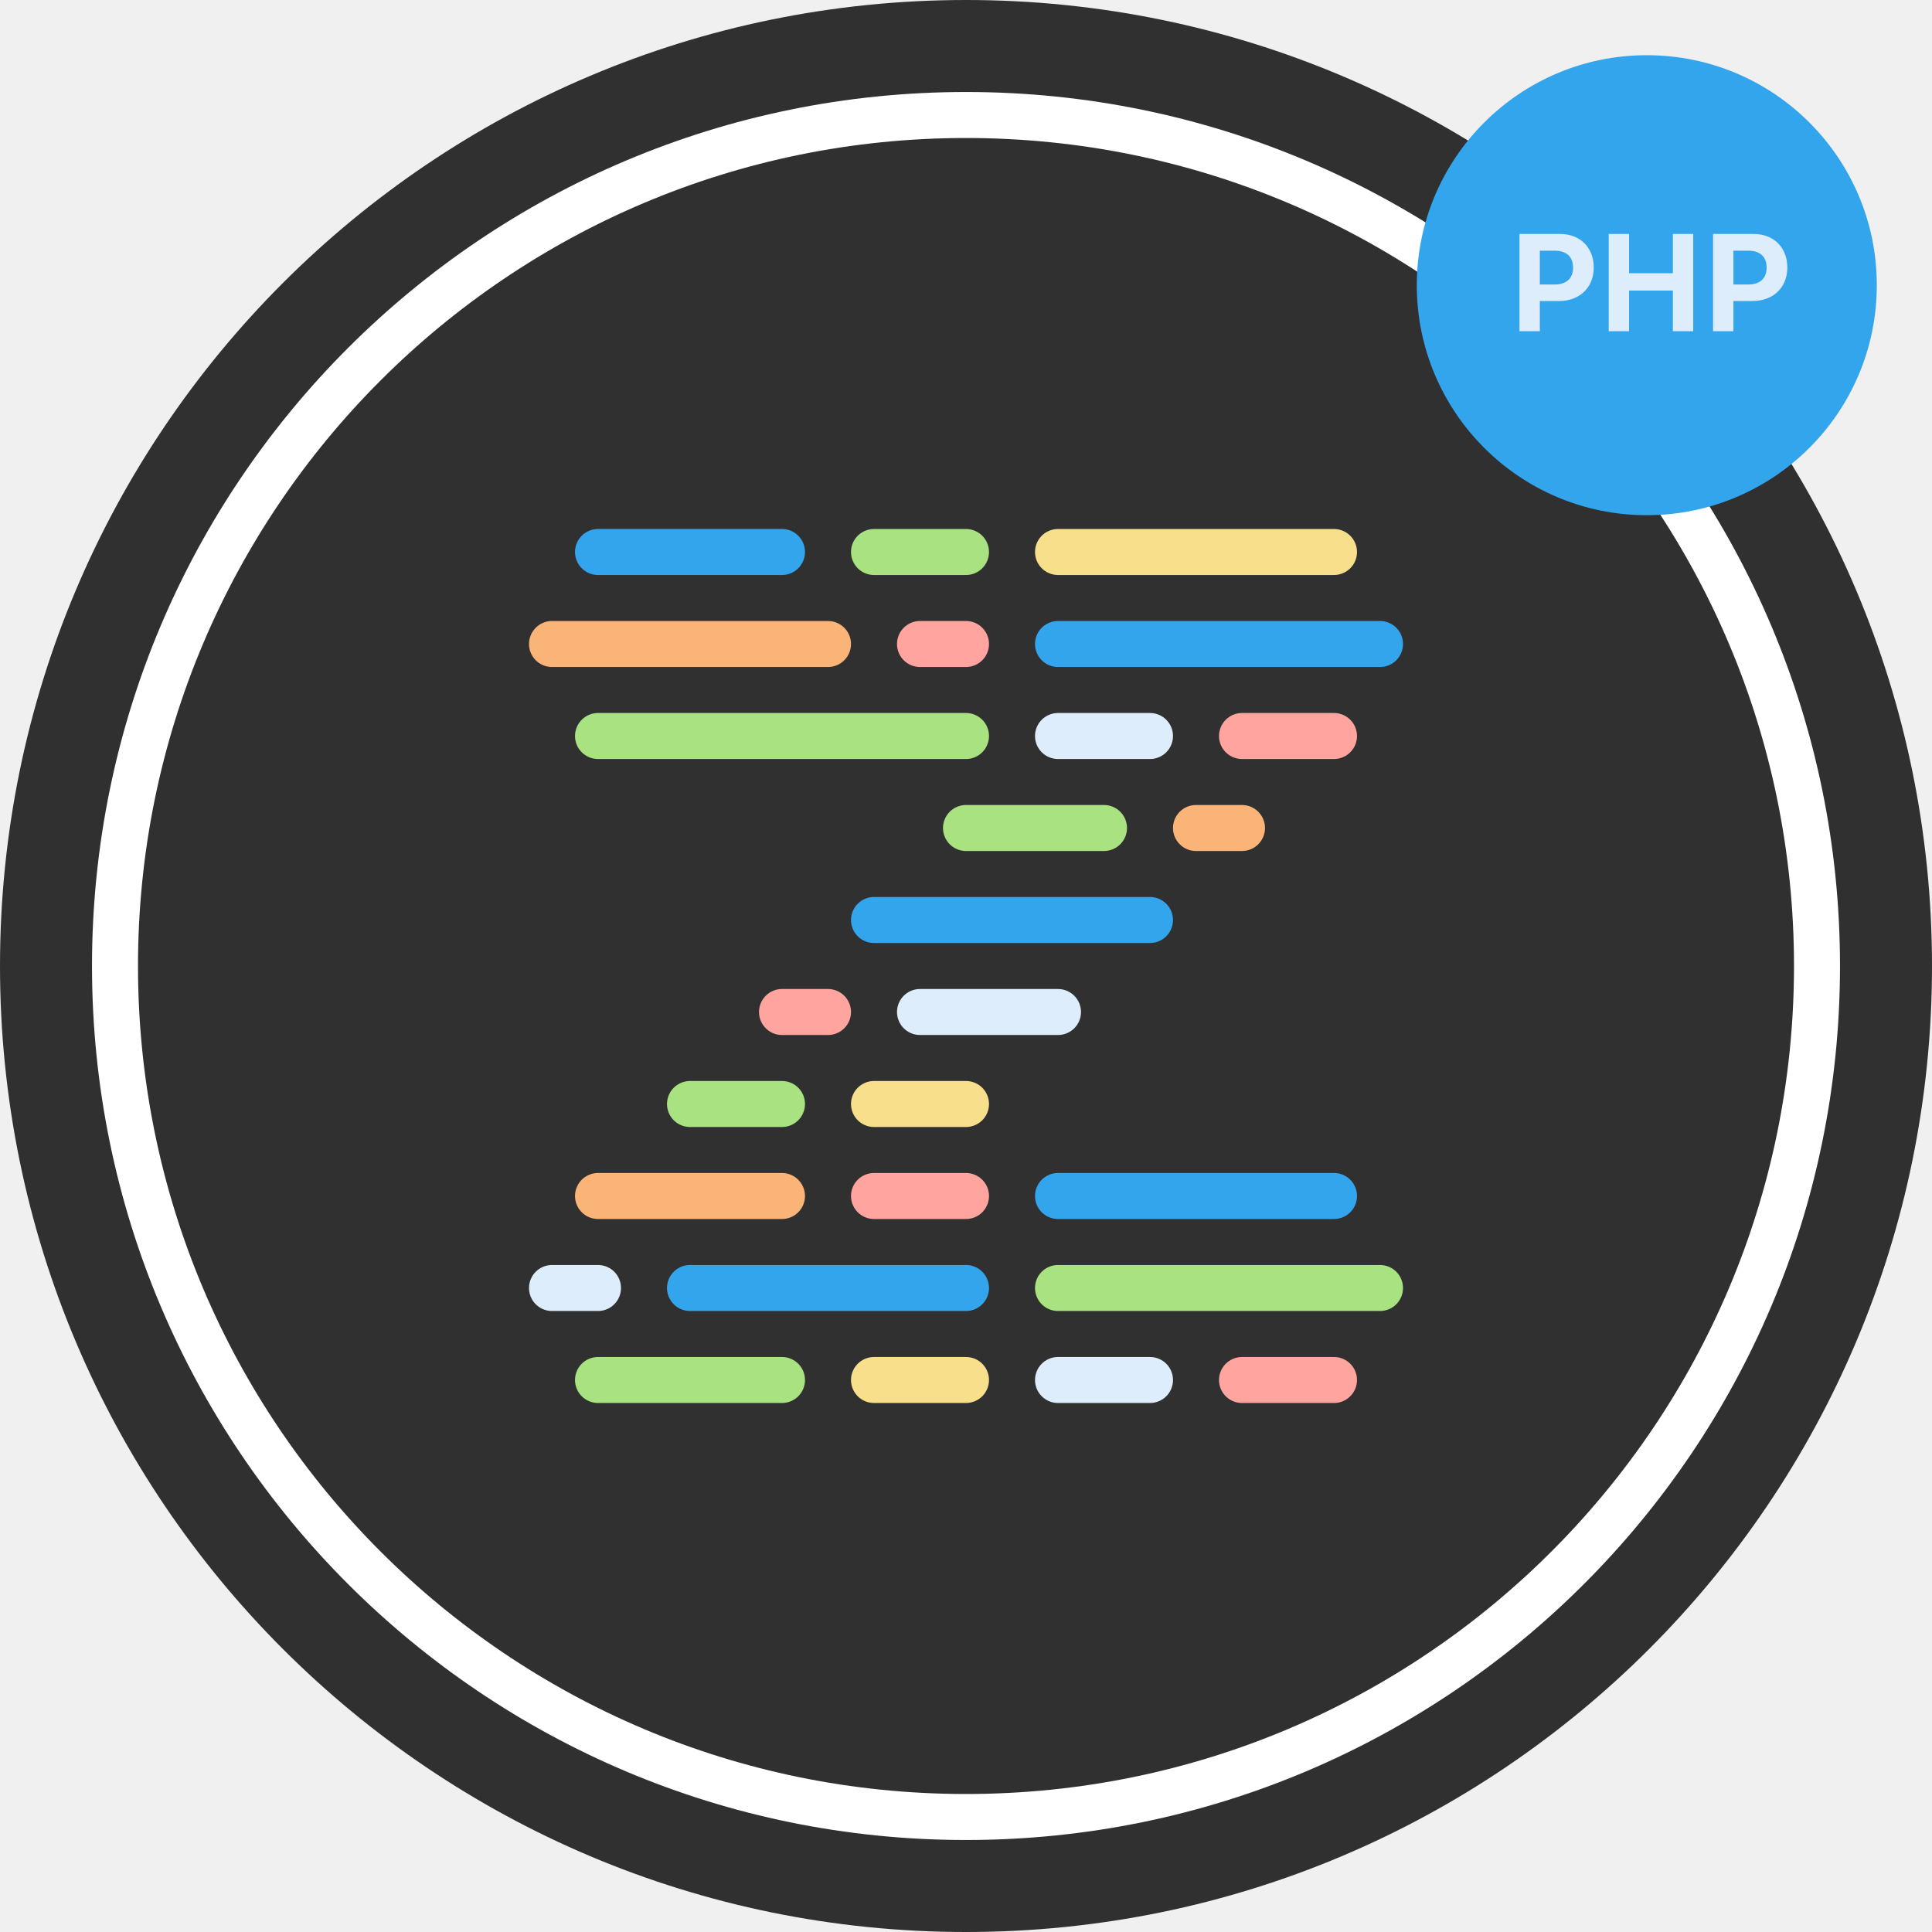
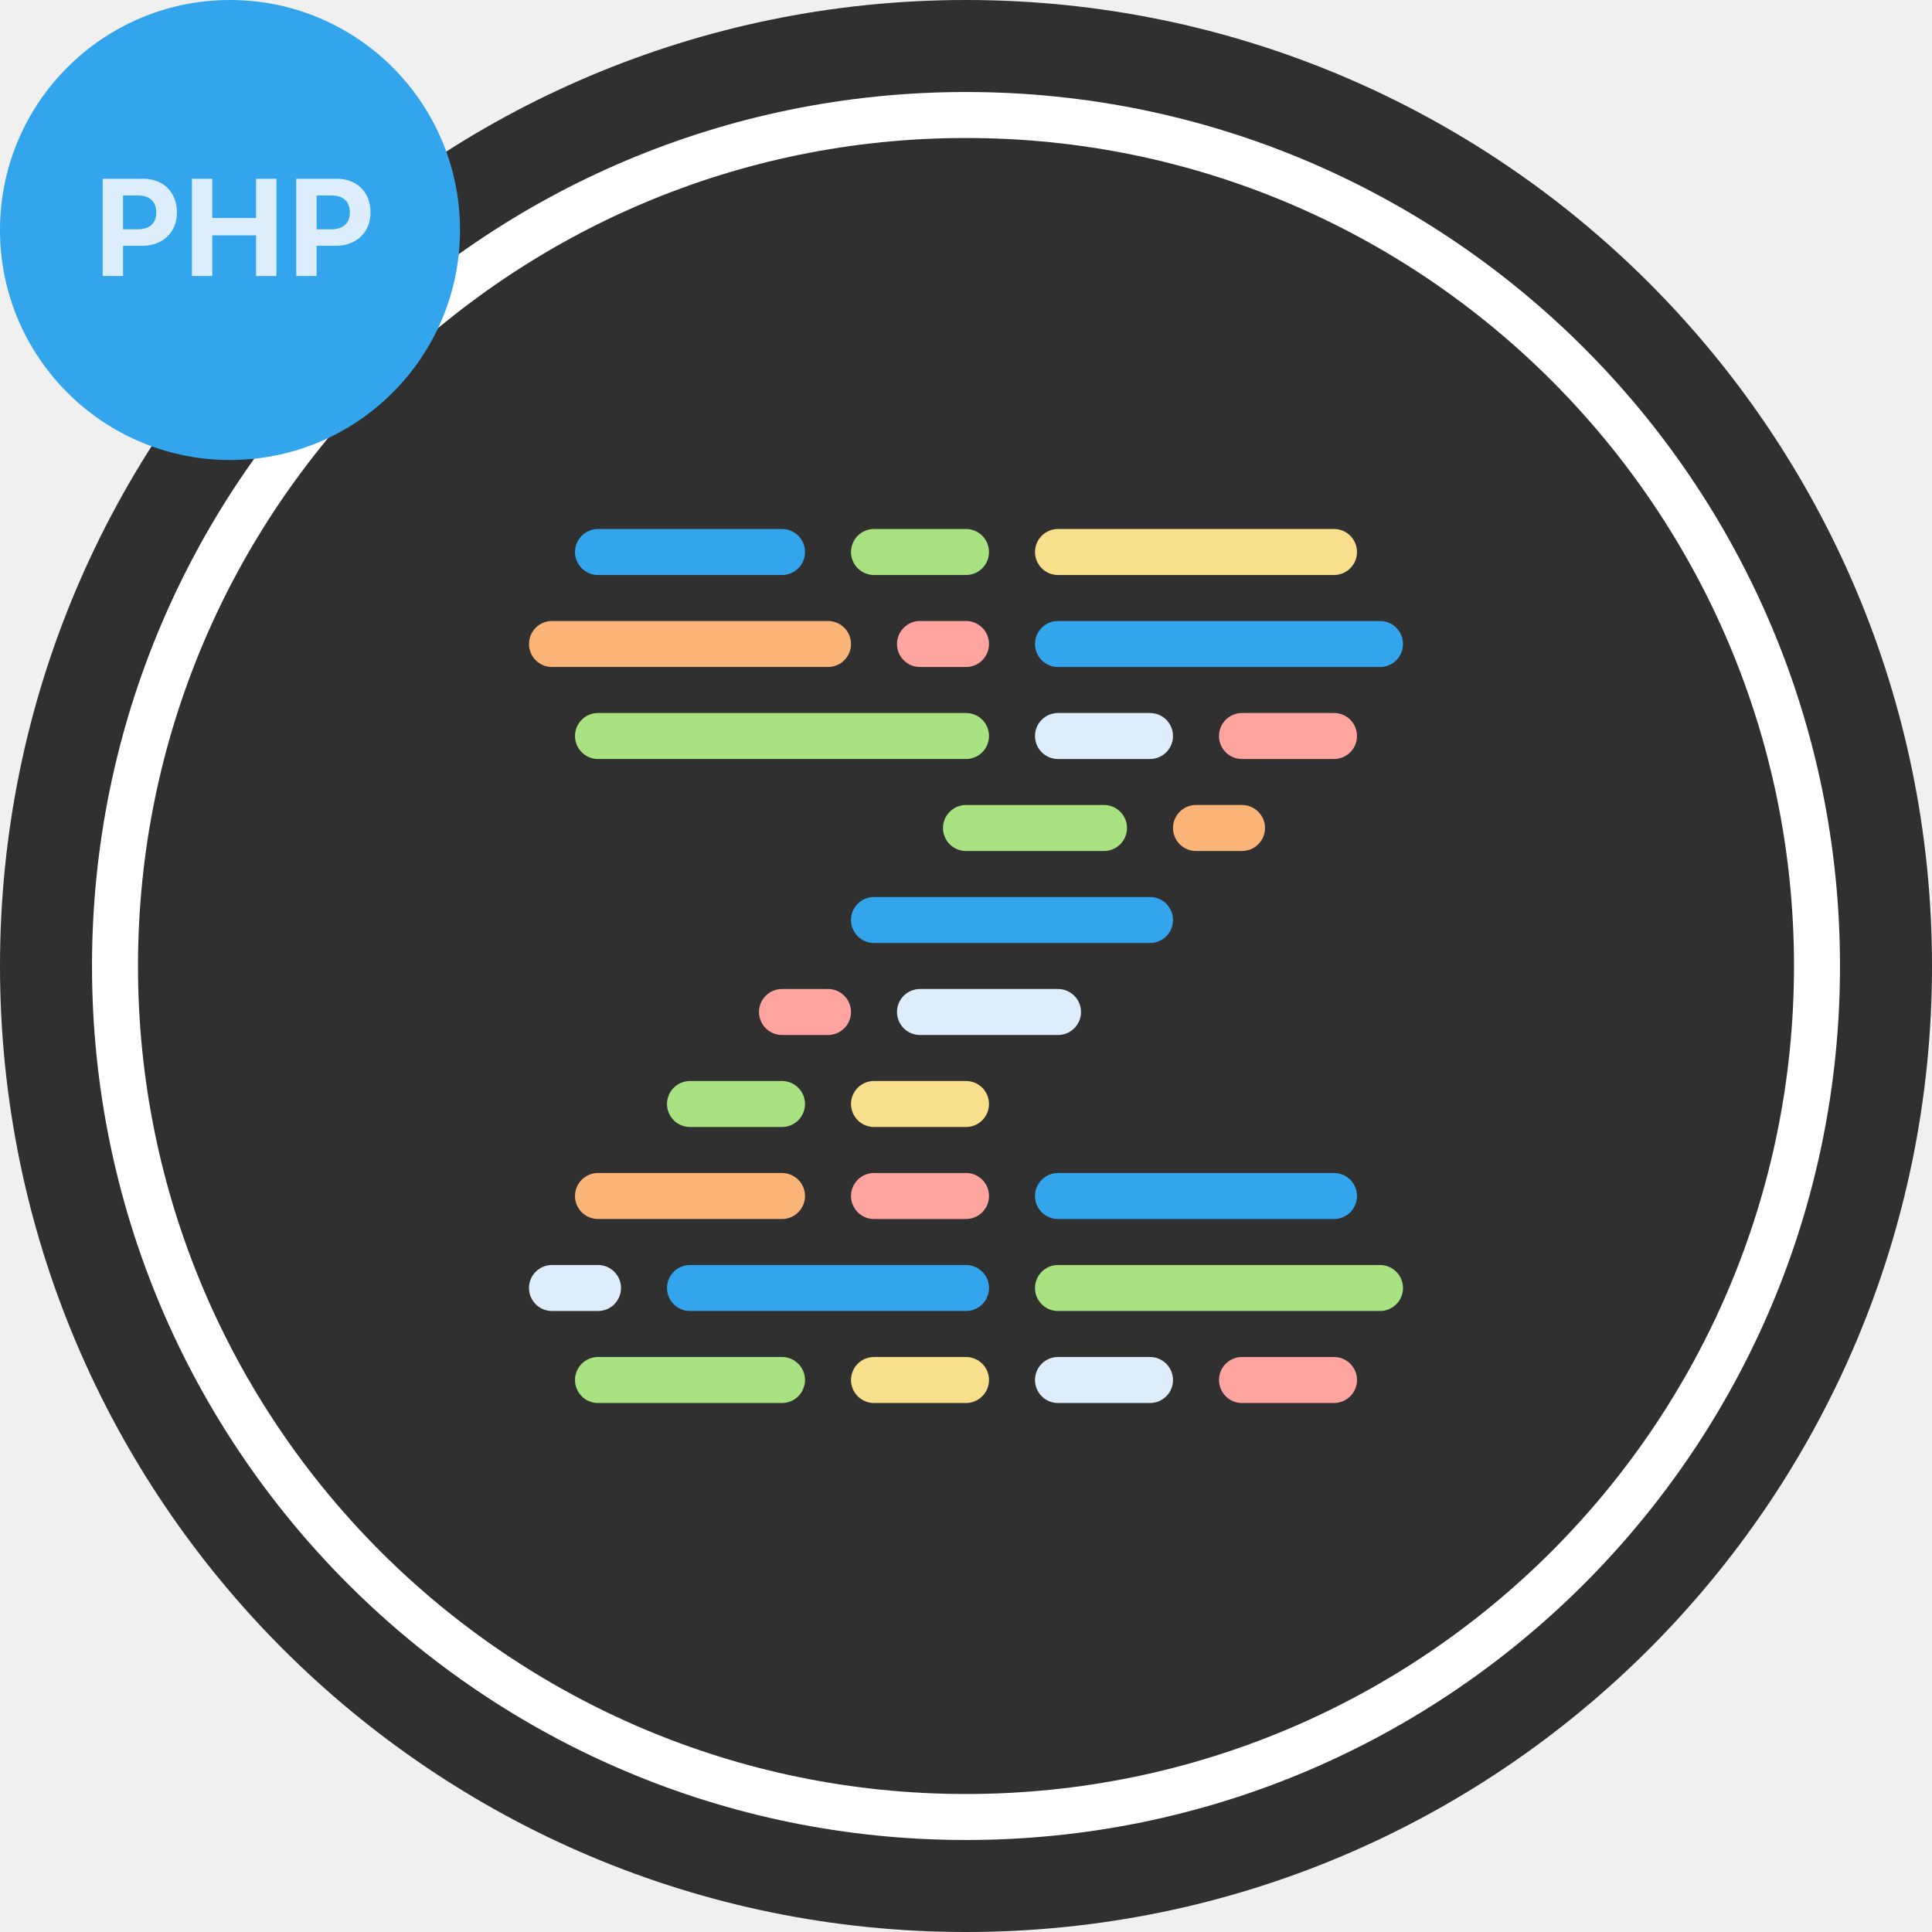
<svg xmlns="http://www.w3.org/2000/svg" width="420px" height="420px" viewBox="0 0 420 420" version="1.1">
  <defs />
  <g id="Design" stroke="none" stroke-width="1" fill="none" fill-rule="evenodd">
    <g id="Normal">
      <g id="zan-logo">
        <g>
          <g id="Background">
            <path d="M210,420 C325.98,420 420,325.98 420,210 C420,94.02 325.98,0 210,0 C94.02,0 0,94.02 0,210 C0,325.98 94.02,420 210,420 Z" id="Oval" fill="#303030" />
            <path d="M210,400 C314.934,400 400,314.934 400,210 C400,105.066 314.934,20 210,20 C105.066,20 20,105.066 20,210 C20,314.934 105.066,400 210,400 Z" id="Oval" fill="#FFFFFF" />
            <path d="M210,390 C309.411,390 390,309.411 390,210 C390,110.589 309.411,30 210,30 C110.589,30 30,110.589 30,210 C30,309.411 110.589,390 210,390 Z" id="Oval" fill="#303030" />
-           </g>
-           <g id="PHP" transform="translate(308, 12)">
-             <path d="M50,100 C77.614,100 100,77.614 100,50 C100,22.386 77.614,0 50,0 C22.386,0 0,22.386 0,50 C0,77.614 22.386,100 50,100 Z" id="Oval" fill="#33A5ED" />
-             <path d="M22.322,38.862 L22.322,60 L26.746,60 L26.746,53.438 L30.921,53.438 C35.374,53.438 38.465,50.522 38.465,46.172 C38.465,41.777 35.491,38.862 31.14,38.862 L22.322,38.862 Z M26.746,42.495 L29.968,42.495 C32.517,42.495 33.968,43.784 33.968,46.187 C33.968,48.56 32.488,49.849 29.954,49.849 L26.746,49.849 L26.746,42.495 Z M60.092,60 L60.092,38.862 L55.668,38.862 L55.668,47.388 L46.146,47.388 L46.146,38.862 L41.723,38.862 L41.723,60 L46.146,60 L46.146,51.167 L55.668,51.167 L55.668,60 L60.092,60 Z M64.404,38.862 L64.404,60 L68.828,60 L68.828,53.438 L73.003,53.438 C77.456,53.438 80.547,50.522 80.547,46.172 C80.547,41.777 77.573,38.862 73.223,38.862 L64.404,38.862 Z M68.828,42.495 L72.051,42.495 C74.6,42.495 76.05,43.784 76.05,46.187 C76.05,48.56 74.57,49.849 72.036,49.849 L68.828,49.849 L68.828,42.495 Z" fill="#DDEDFC" />
          </g>
          <g id="Z" transform="translate(120, 119)" stroke-linecap="round">
            <polyline id="Path" stroke="#303030" stroke-width="60" stroke-linejoin="round" points="20 22 160 22 20 162 160 162" />
            <g id="—" transform="translate(0, 140)" stroke-width="10">
              <path d="M10,1 L50,1" id="Line" stroke="#FAB477" />
              <path d="M70,1 L90,1" id="Line" stroke="#FFA49F" />
              <path d="M110,1 L170,1" id="Line" stroke="#33A5ED" />
              <path d="M30,21 L90,21" id="Line" stroke="#33A5ED" />
              <path d="M10,41 L50,41" id="Line" stroke="#A8E281" />
              <path d="M70,41 L90,41" id="Line" stroke="#F7DF8B" />
              <path d="M0,21 L10,21" id="Line" stroke="#DDEDFC" />
              <path d="M150,41 L170,41" id="Line" stroke="#FFA49F" />
              <path d="M110,21 L180,21" id="Line" stroke="#A8E281" />
              <path d="M110,41 L130,41" id="Line" stroke="#DDEDFC" />
            </g>
            <g id="／" transform="translate(30, 60)" stroke-width="10">
              <path d="M50,41 L80,41" id="Line" stroke="#DDEDFC" />
              <path d="M40,21 L100,21" id="Line" stroke="#33A5ED" />
              <path d="M60,1 L90,1" id="Line" stroke="#A8E281" />
              <path d="M110,1 L120,1" id="Line" stroke="#FAB477" />
              <path d="M20,41 L30,41" id="Line" stroke="#FFA49F" />
              <path d="M0,61 L20,61" id="Line" stroke="#A8E281" />
              <path d="M40,61 L60,61" id="Line" stroke="#F7DF8B" />
            </g>
            <g id="—" stroke-width="10">
              <path d="M10,1 L50,1" id="Line" stroke="#33A5ED" />
              <path d="M70,1 L90,1" id="Line" stroke="#A8E281" />
              <path d="M110,1 L170,1" id="Line" stroke="#F7DF8B" />
              <path d="M0,21 L60,21" id="Line" stroke="#FAB477" />
              <path d="M10,41 L90,41" id="Line" stroke="#A8E281" />
              <path d="M80,21 L90,21" id="Line" stroke="#FFA49F" />
              <path d="M150,41 L170,41" id="Line" stroke="#FFA49F" />
              <path d="M110,21 L180,21" id="Line" stroke="#33A5ED" />
              <path d="M110,41 L130,41" id="Line" stroke="#DDEDFC" />
            </g>
          </g>
+           <g id="PHP">
+             <path d="M50,100 C77.614,100 100,77.614 100,50 C100,22.386 77.614,0 50,0 C22.386,0 0,22.386 0,50 C0,77.614 22.386,100 50,100 Z" id="Oval" fill="#33A5ED" />
+             <path d="M22.322,38.862 L22.322,60 L26.746,60 L26.746,53.438 L30.921,53.438 C35.374,53.438 38.465,50.522 38.465,46.172 C38.465,41.777 35.491,38.862 31.14,38.862 L22.322,38.862 Z M26.746,42.495 L29.968,42.495 C32.517,42.495 33.968,43.784 33.968,46.187 C33.968,48.56 32.488,49.849 29.954,49.849 L26.746,49.849 L26.746,42.495 Z M60.092,60 L60.092,38.862 L55.668,38.862 L55.668,47.388 L46.146,47.388 L46.146,38.862 L41.723,38.862 L41.723,60 L46.146,60 L46.146,51.167 L55.668,51.167 L55.668,60 L60.092,60 Z M64.404,38.862 L64.404,60 L68.828,60 L68.828,53.438 L73.003,53.438 C77.456,53.438 80.547,50.522 80.547,46.172 C80.547,41.777 77.573,38.862 73.223,38.862 L64.404,38.862 Z M68.828,42.495 L72.051,42.495 C74.6,42.495 76.05,43.784 76.05,46.187 C76.05,48.56 74.57,49.849 72.036,49.849 L68.828,49.849 L68.828,42.495 Z" fill="#DDEDFC" />
+           </g>
        </g>
      </g>
    </g>
  </g>
</svg>
